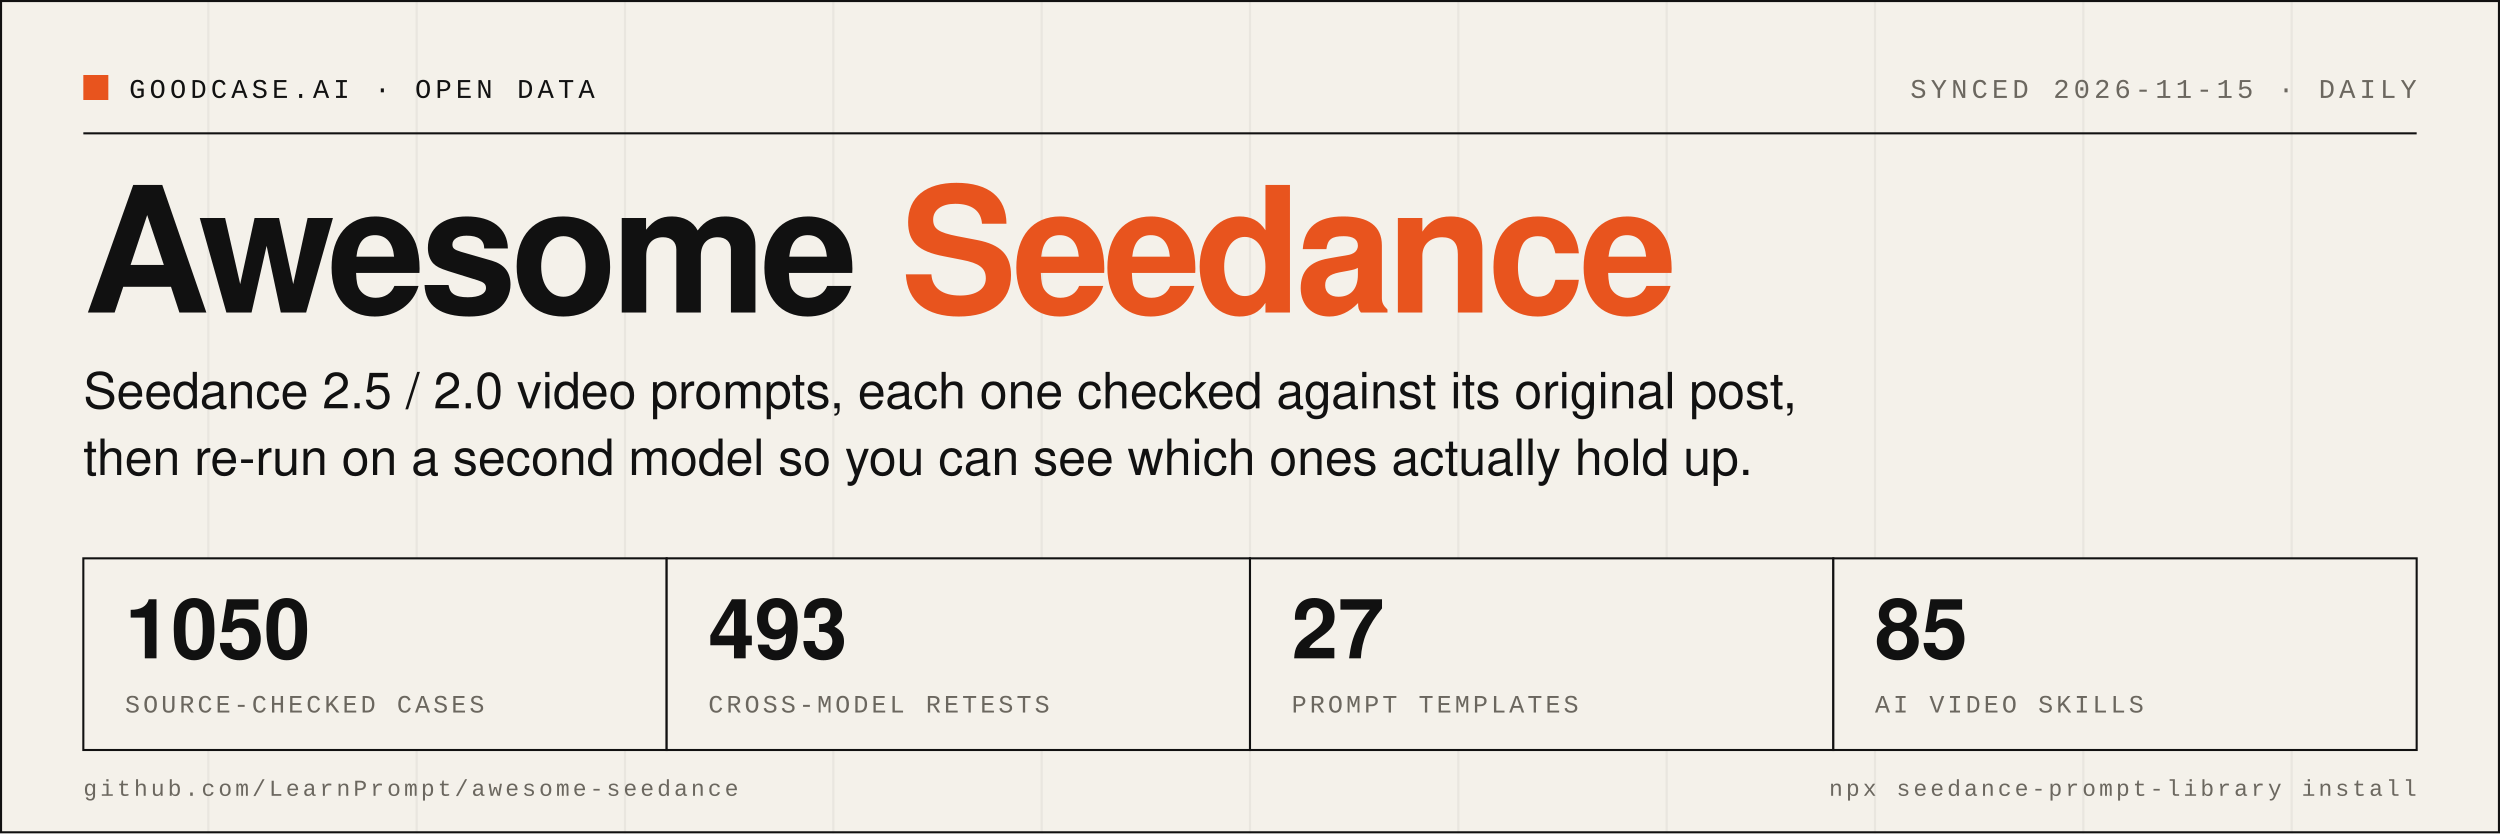
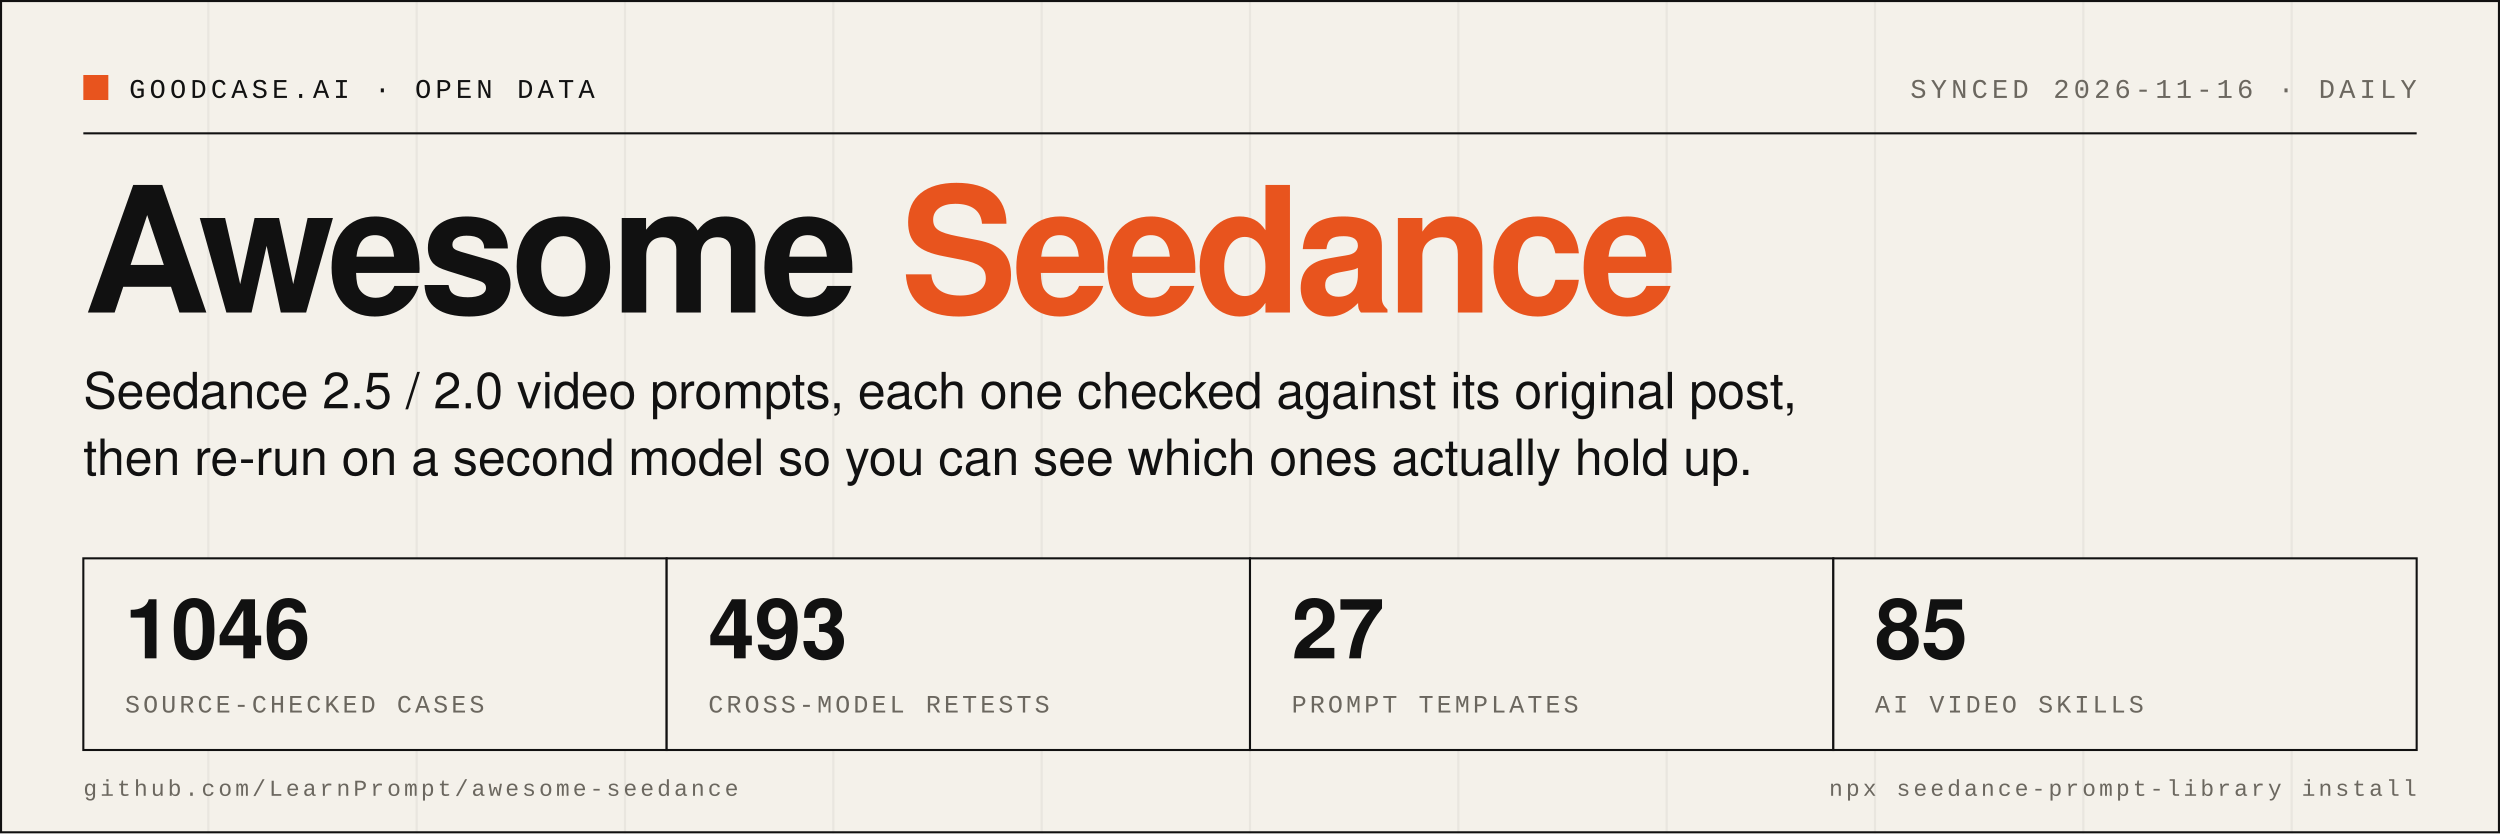
- <svg xmlns="http://www.w3.org/2000/svg" width="1200" height="400" viewBox="0 0 1200 400" role="img" aria-label="Awesome Seedance: 1050 source-checked cases, 493 cross-model retests, 27 prompt templates, 85 AI video skills">
+ <svg xmlns="http://www.w3.org/2000/svg" width="1200" height="400" viewBox="0 0 1200 400" role="img" aria-label="Awesome Seedance: 1046 source-checked cases, 493 cross-model retests, 27 prompt templates, 85 AI video skills">
  <rect width="1200" height="400" fill="#F4F1EA" />
  <line x1="0" y1="0" x2="0" y2="400" stroke="#111111" stroke-opacity="0.05" stroke-width="1" />
  <line x1="100" y1="0" x2="100" y2="400" stroke="#111111" stroke-opacity="0.05" stroke-width="1" />
  <line x1="200" y1="0" x2="200" y2="400" stroke="#111111" stroke-opacity="0.05" stroke-width="1" />
  <line x1="300" y1="0" x2="300" y2="400" stroke="#111111" stroke-opacity="0.05" stroke-width="1" />
  <line x1="400" y1="0" x2="400" y2="400" stroke="#111111" stroke-opacity="0.05" stroke-width="1" />
  <line x1="500" y1="0" x2="500" y2="400" stroke="#111111" stroke-opacity="0.05" stroke-width="1" />
  <line x1="600" y1="0" x2="600" y2="400" stroke="#111111" stroke-opacity="0.05" stroke-width="1" />
  <line x1="700" y1="0" x2="700" y2="400" stroke="#111111" stroke-opacity="0.05" stroke-width="1" />
  <line x1="800" y1="0" x2="800" y2="400" stroke="#111111" stroke-opacity="0.05" stroke-width="1" />
  <line x1="900" y1="0" x2="900" y2="400" stroke="#111111" stroke-opacity="0.05" stroke-width="1" />
  <line x1="1000" y1="0" x2="1000" y2="400" stroke="#111111" stroke-opacity="0.05" stroke-width="1" />
  <line x1="1100" y1="0" x2="1100" y2="400" stroke="#111111" stroke-opacity="0.05" stroke-width="1" />
  <rect x="0.5" y="0.5" width="1199" height="399" fill="none" stroke="#111111" stroke-width="1" />
  <rect x="40" y="36" width="12" height="12" fill="#E8541E" />
  <text x="62" y="47" font-family="SFMono-Regular, Menlo, Consolas, 'Liberation Mono', monospace" font-size="13" letter-spacing="2" fill="#111111">GOODCASE.AI · OPEN DATA</text>
-   <text x="1160" y="47" text-anchor="end" font-family="SFMono-Regular, Menlo, Consolas, 'Liberation Mono', monospace" font-size="13" letter-spacing="2" fill="#6B675F">SYNCED 2026-11-15 · DAILY</text>
+   <text x="1160" y="47" text-anchor="end" font-family="SFMono-Regular, Menlo, Consolas, 'Liberation Mono', monospace" font-size="13" letter-spacing="2" fill="#6B675F">SYNCED 2026-11-16 · DAILY</text>
  <line x1="40" y1="64" x2="1160" y2="64" stroke="#111111" stroke-width="1" />
  <text x="40" y="150" font-family="Helvetica Neue, Helvetica, Arial, 'PingFang SC', sans-serif" font-size="84" font-weight="800" letter-spacing="-3" fill="#111111">Awesome <tspan fill="#E8541E">Seedance</tspan>
  </text>
  <text x="40" y="196" font-family="Helvetica Neue, Helvetica, Arial, 'PingFang SC', sans-serif" font-size="24" fill="#111111">Seedance 2.5 / 2.0 video prompts, each one checked against its original post,</text>
  <text x="40" y="228" font-family="Helvetica Neue, Helvetica, Arial, 'PingFang SC', sans-serif" font-size="24" fill="#111111">then re-run on a second model so you can see which ones actually hold up.</text>
  <rect x="40" y="268" width="280" height="92" fill="#F4F1EA" stroke="#111111" stroke-width="1" />
-   <text x="60" y="316" font-family="Helvetica Neue, Helvetica, Arial, 'PingFang SC', sans-serif" font-size="40" font-weight="700" fill="#111111">1050</text>
+   <text x="60" y="316" font-family="Helvetica Neue, Helvetica, Arial, 'PingFang SC', sans-serif" font-size="40" font-weight="700" fill="#111111">1046</text>
  <text x="60" y="342" font-family="SFMono-Regular, Menlo, Consolas, 'Liberation Mono', monospace" font-size="12" letter-spacing="1.5" fill="#6B675F">SOURCE-CHECKED CASES</text>
  <rect x="320" y="268" width="280" height="92" fill="#F4F1EA" stroke="#111111" stroke-width="1" />
  <text x="340" y="316" font-family="Helvetica Neue, Helvetica, Arial, 'PingFang SC', sans-serif" font-size="40" font-weight="700" fill="#111111">493</text>
  <text x="340" y="342" font-family="SFMono-Regular, Menlo, Consolas, 'Liberation Mono', monospace" font-size="12" letter-spacing="1.5" fill="#6B675F">CROSS-MODEL RETESTS</text>
  <rect x="600" y="268" width="280" height="92" fill="#F4F1EA" stroke="#111111" stroke-width="1" />
  <text x="620" y="316" font-family="Helvetica Neue, Helvetica, Arial, 'PingFang SC', sans-serif" font-size="40" font-weight="700" fill="#111111">27</text>
  <text x="620" y="342" font-family="SFMono-Regular, Menlo, Consolas, 'Liberation Mono', monospace" font-size="12" letter-spacing="1.5" fill="#6B675F">PROMPT TEMPLATES</text>
  <rect x="880" y="268" width="280" height="92" fill="#F4F1EA" stroke="#111111" stroke-width="1" />
  <text x="900" y="316" font-family="Helvetica Neue, Helvetica, Arial, 'PingFang SC', sans-serif" font-size="40" font-weight="700" fill="#111111">85</text>
  <text x="900" y="342" font-family="SFMono-Regular, Menlo, Consolas, 'Liberation Mono', monospace" font-size="12" letter-spacing="1.5" fill="#6B675F">AI VIDEO SKILLS</text>
  <text x="40" y="382" font-family="SFMono-Regular, Menlo, Consolas, 'Liberation Mono', monospace" font-size="11" letter-spacing="1.5" fill="#6B675F">github.com/LearnPrompt/awesome-seedance</text>
  <text x="1160" y="382" text-anchor="end" font-family="SFMono-Regular, Menlo, Consolas, 'Liberation Mono', monospace" font-size="11" letter-spacing="1.5" fill="#6B675F">npx seedance-prompt-library install</text>
</svg>
